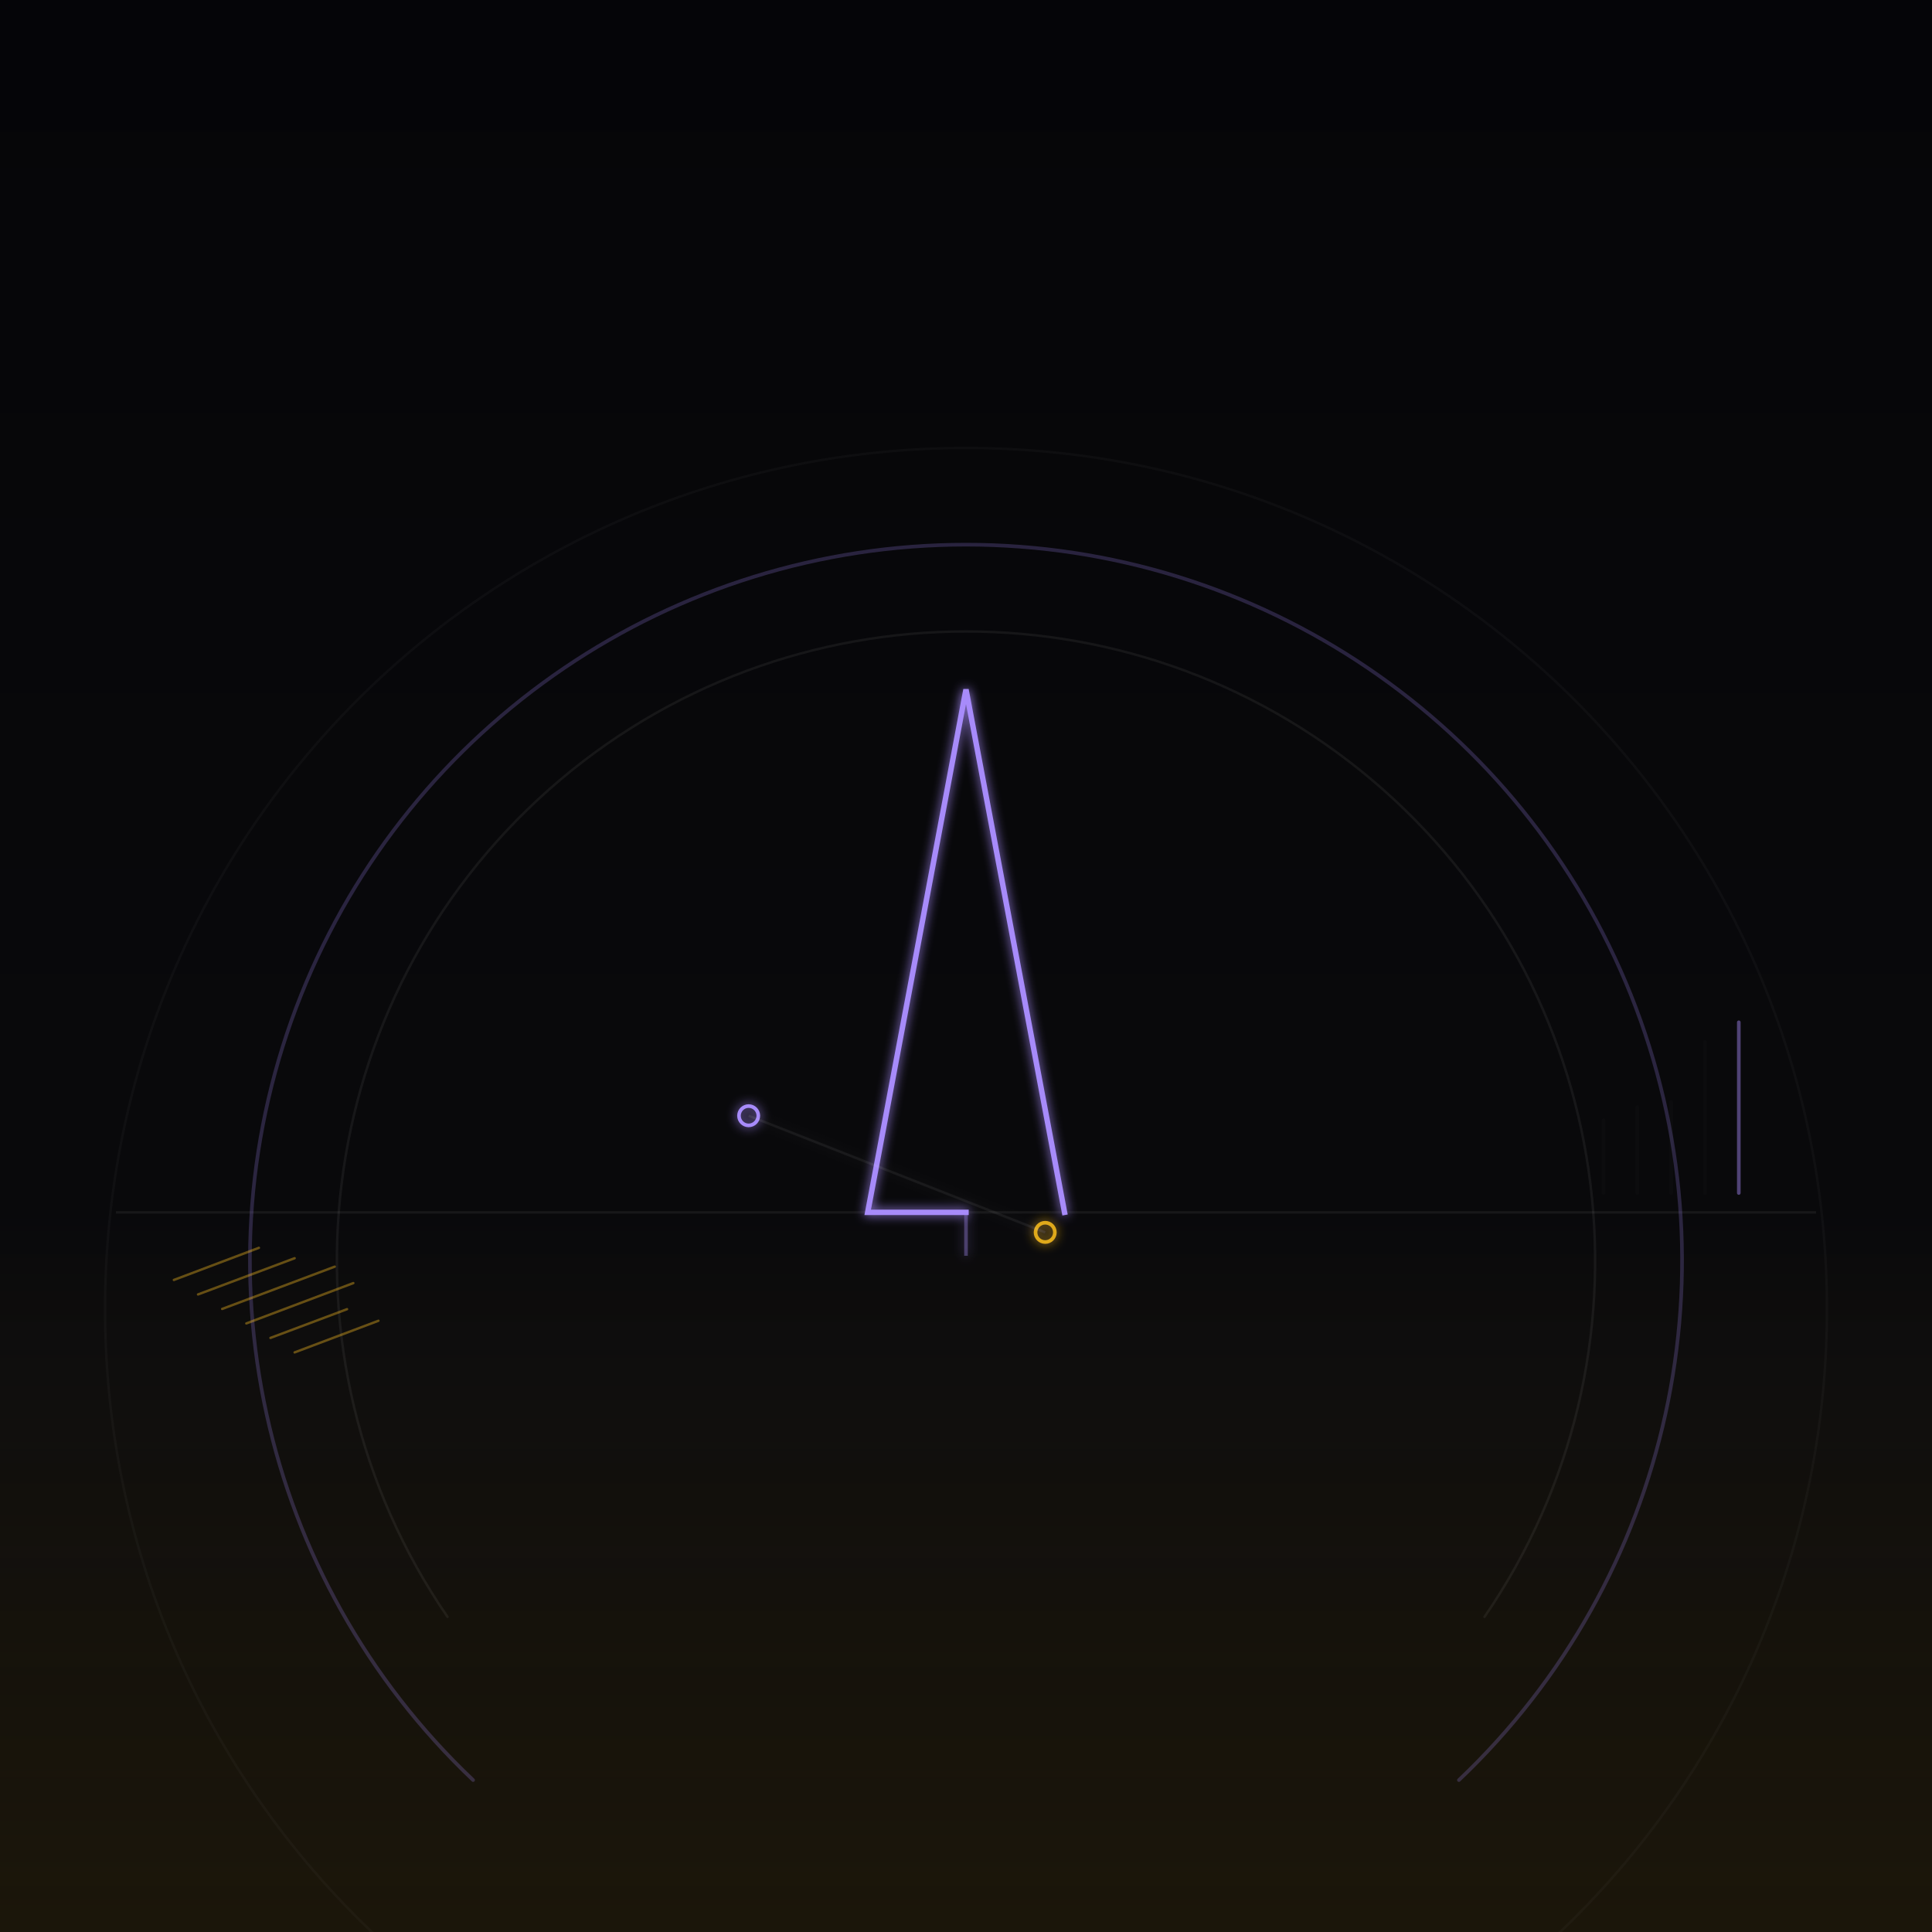
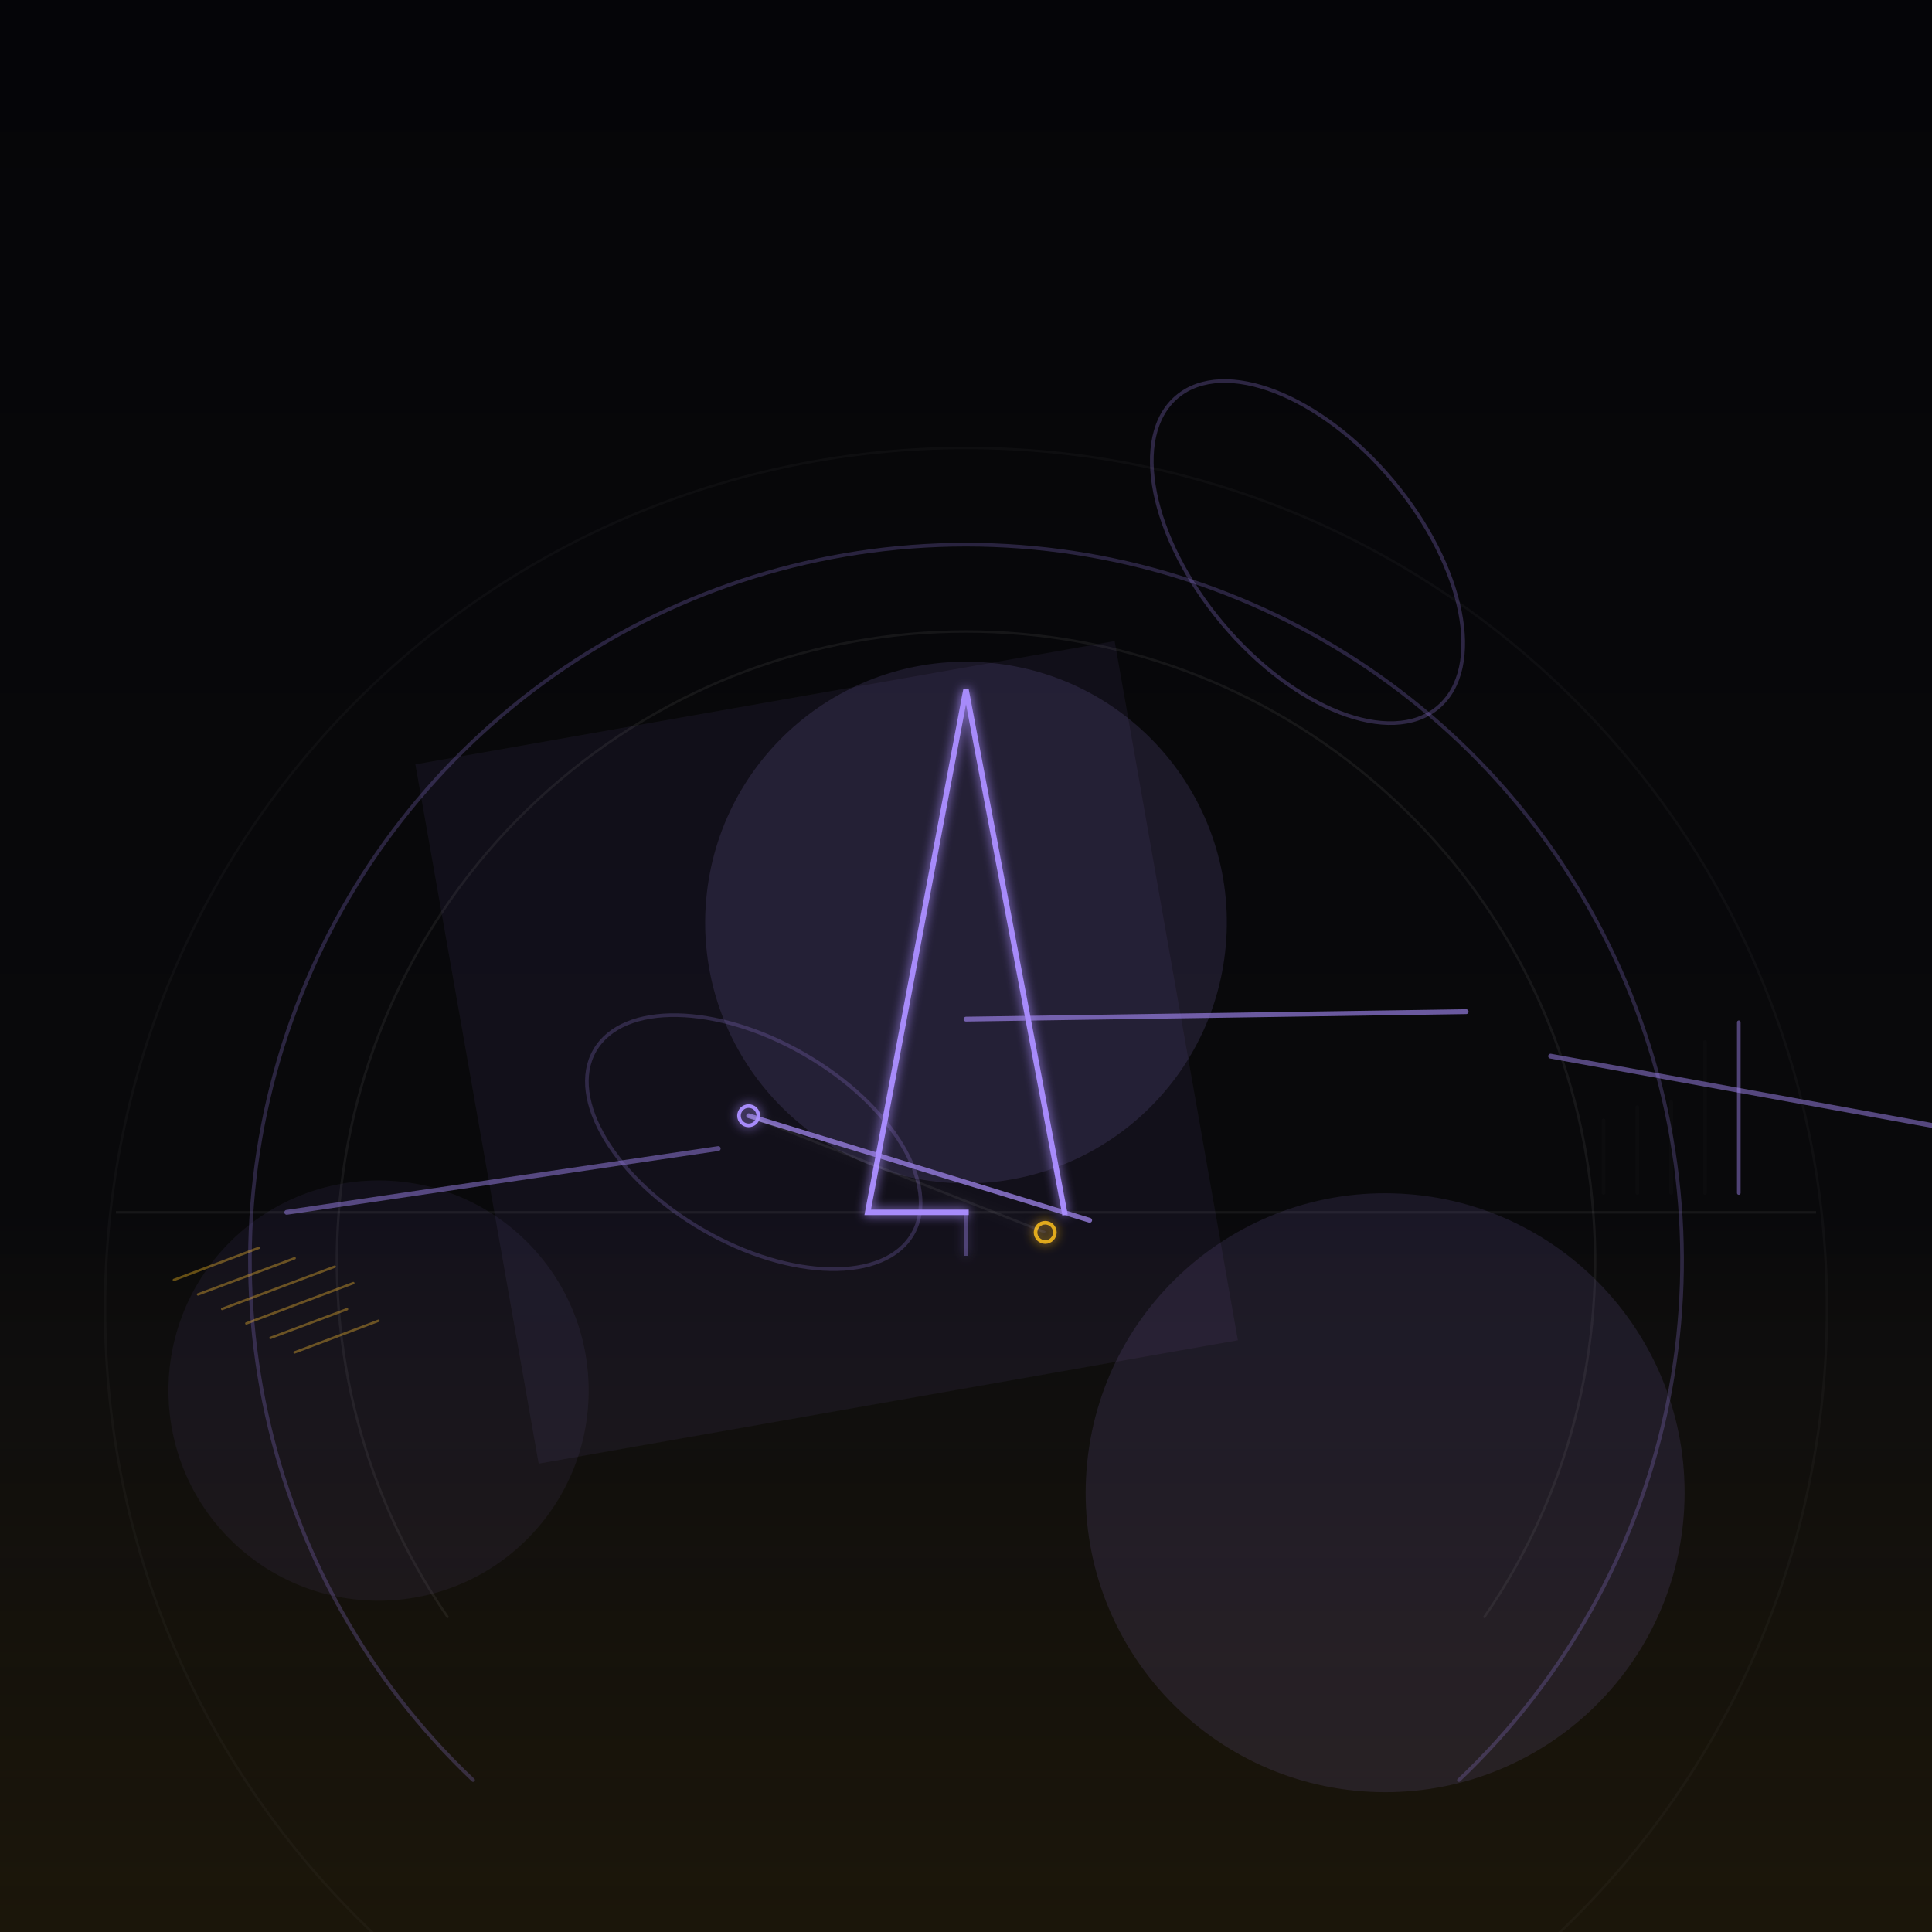
- <svg xmlns="http://www.w3.org/2000/svg" viewBox="0 0 800 800" width="100%" height="100%" role="img" aria-label="Pythh signal composition — minimalist neon vector">
+ <svg xmlns="http://www.w3.org/2000/svg" viewBox="0 0 800 800" width="100%" height="100%" role="img" aria-label="Pythh Signal Art — layered abstract digital composition">
  <defs>
    <linearGradient id="void" x1="0" y1="0" x2="0" y2="1">
      <stop offset="0%" stop-color="#050508" />
      <stop offset="72%" stop-color="#0a0a0c" />
      <stop offset="100%" stop-color="#050508" />
    </linearGradient>
    <linearGradient id="floorGlow" x1="0" y1="0" x2="0" y2="1">
      <stop offset="0%" stop-color="#fbbf24" stop-opacity="0" />
      <stop offset="100%" stop-color="#fbbf24" stop-opacity="0.09" />
    </linearGradient>
    <filter id="neonBloom" x="-20%" y="-20%" width="140%" height="140%">
      <feGaussianBlur in="SourceGraphic" stdDeviation="2.2" result="blur" />
      <feMerge>
        <feMergeNode in="blur" />
        <feMergeNode in="SourceGraphic" />
      </feMerge>
    </filter>
  </defs>
  <g id="background">
    <rect width="800" height="800" fill="url(#void)" />
    <rect x="0" y="502" width="800" height="298" fill="url(#floorGlow)" />
    <line x1="48" y1="502" x2="752" y2="502" stroke="rgba(255,255,255,0.06)" stroke-width="1" />
    <circle cx="400" cy="542" r="356.5" fill="none" stroke="rgba(255,255,255,0.03)" stroke-width="1" />
  </g>
  <g id="midground">
    <path d="M 195.9 737.1 A 296.5 296.5 0 1 1 604.1 737.1" fill="none" stroke="#a78bfa" stroke-opacity="0.22" stroke-width="1.5" stroke-linecap="round" />
    <path d="M 185.3 669.5 A 260.5 260.5 0 1 1 614.7 669.5" fill="none" stroke="rgba(255,255,255,0.06)" stroke-width="1" stroke-linecap="round" />
    <line x1="720" y1="494" x2="720" y2="423.3" stroke="#a78bfa" stroke-opacity="0.45" stroke-width="1.5" stroke-linecap="round" />
    <line x1="706" y1="494" x2="706" y2="431.5" stroke="rgba(255,255,255,0.06)" stroke-opacity="0.2" stroke-width="1.5" stroke-linecap="round" />
    <line x1="692" y1="494" x2="692" y2="456.3" stroke="rgba(255,255,255,0.06)" stroke-opacity="0.2" stroke-width="1.5" stroke-linecap="round" />
    <line x1="678" y1="494" x2="678" y2="458.4" stroke="rgba(255,255,255,0.06)" stroke-opacity="0.2" stroke-width="1.5" stroke-linecap="round" />
    <line x1="664" y1="494" x2="664" y2="463.9" stroke="rgba(255,255,255,0.06)" stroke-opacity="0.2" stroke-width="1.5" stroke-linecap="round" />
    <line x1="72" y1="530" x2="107.2" y2="516.7" stroke="#fbbf24" stroke-opacity="0.38" stroke-width="1" stroke-linecap="round" />
    <line x1="82" y1="536" x2="122.0" y2="521.0" stroke="#fbbf24" stroke-opacity="0.38" stroke-width="1" stroke-linecap="round" />
    <line x1="92" y1="542" x2="138.6" y2="524.5" stroke="#fbbf24" stroke-opacity="0.38" stroke-width="1" stroke-linecap="round" />
    <line x1="102" y1="548" x2="146.3" y2="531.3" stroke="#fbbf24" stroke-opacity="0.38" stroke-width="1" stroke-linecap="round" />
    <line x1="112" y1="554" x2="143.7" y2="542.1" stroke="#fbbf24" stroke-opacity="0.38" stroke-width="1" stroke-linecap="round" />
    <line x1="122" y1="560" x2="156.7" y2="546.9" stroke="#fbbf24" stroke-opacity="0.38" stroke-width="1" stroke-linecap="round" />
  </g>
+   <g id="signal-layers" opacity="0.92">
+     <rect x="195.305" y="288.75" width="294" height="294" fill="#a78bfa" opacity="0.07" transform="rotate(170 342.3045 435.7504)" />
+     <line x1="118.736" y1="502" x2="297.4" y2="475.6" stroke="#a78bfa" stroke-opacity="0.50" stroke-width="2" stroke-linecap="round" />
+     <line x1="400" y1="422" x2="607.1" y2="418.9" stroke="#a78bfa" stroke-opacity="0.67" stroke-width="2" stroke-linecap="round" />
+     <line x1="642.08" y1="437.324" x2="818.6" y2="469.4" stroke="#a78bfa" stroke-opacity="0.52" stroke-width="2" stroke-linecap="round" />
+     <circle cx="573.554" cy="618.104" r="124" fill="#a78bfa" opacity="0.12" transform="rotate(3 573.554 618.1039)" />
+     <circle cx="156.747" cy="575.815" r="87" fill="#a78bfa" opacity="0.07" transform="rotate(43 156.7473 575.8146)" />
+     <ellipse cx="541.411" cy="228.606" rx="84" ry="46" fill="none" stroke="#a78bfa" stroke-opacity="0.26" stroke-width="1.5" transform="rotate(50 541.4106 228.606)" />
+     <ellipse cx="312.12" cy="472.939" rx="76" ry="42" fill="none" stroke="#a78bfa" stroke-opacity="0.22" stroke-width="1.5" transform="rotate(30 312.1195 472.9387)" />
+     <line x1="310" y1="462" x2="451.2" y2="505.3" stroke="#a78bfa" stroke-opacity="0.76" stroke-width="2" stroke-linecap="round" />
+     <circle cx="400" cy="382" r="108" fill="#a78bfa" opacity="0.14" transform="rotate(5 400 382)" />
+   </g>
  <g id="foreground" filter="url(#neonBloom)">
    <polyline points="400.0,502 359.3,502 400.0,285.5 440.8,502" fill="none" stroke="#a78bfa" stroke-width="2.25" stroke-linejoin="miter" stroke-linecap="square" />
    <line x1="400.0" y1="502" x2="400.0" y2="520.0" stroke="#a78bfa" stroke-opacity="0.35" stroke-width="1.5" />
    <circle cx="310.0" cy="462.0" r="4" fill="none" stroke="#a78bfa" stroke-width="1.5" />
    <circle cx="432.8" cy="510.3" r="4" fill="none" stroke="#fbbf24" stroke-width="1.5" stroke-opacity="0.85" />
    <line x1="310.0" y1="462.0" x2="432.8" y2="510.3" stroke="rgba(255,255,255,0.06)" stroke-width="1" />
  </g>
</svg>
